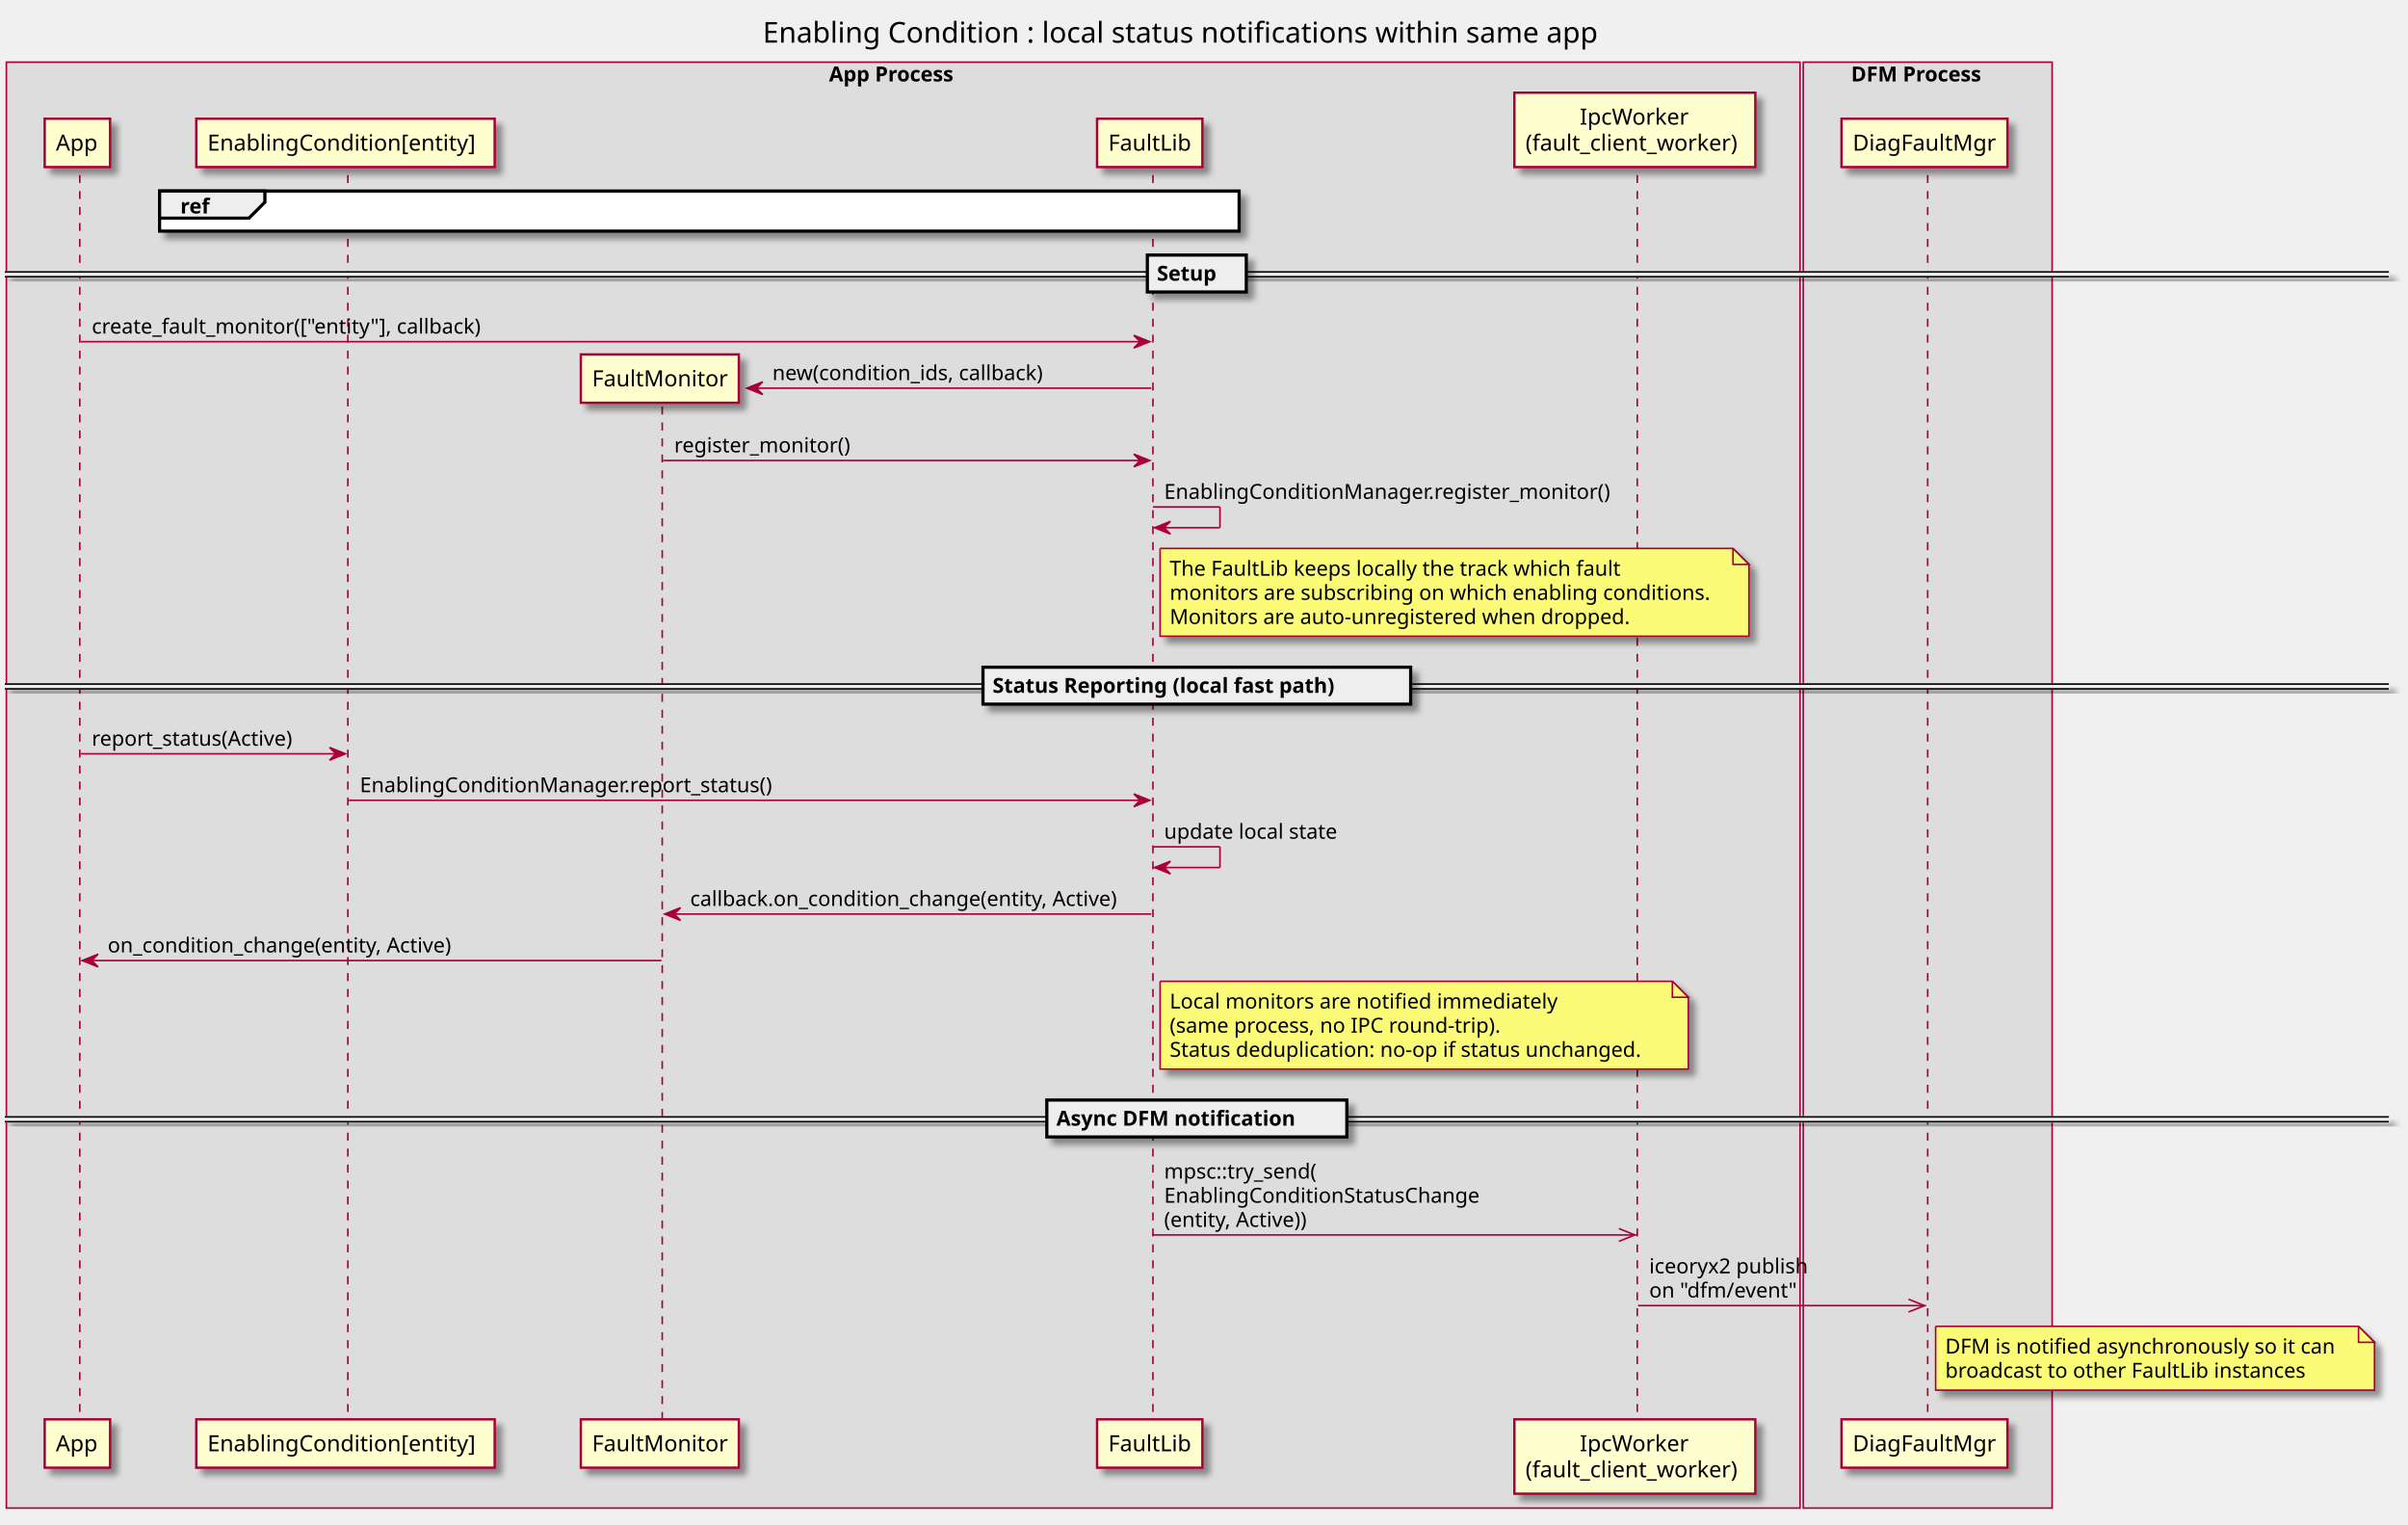
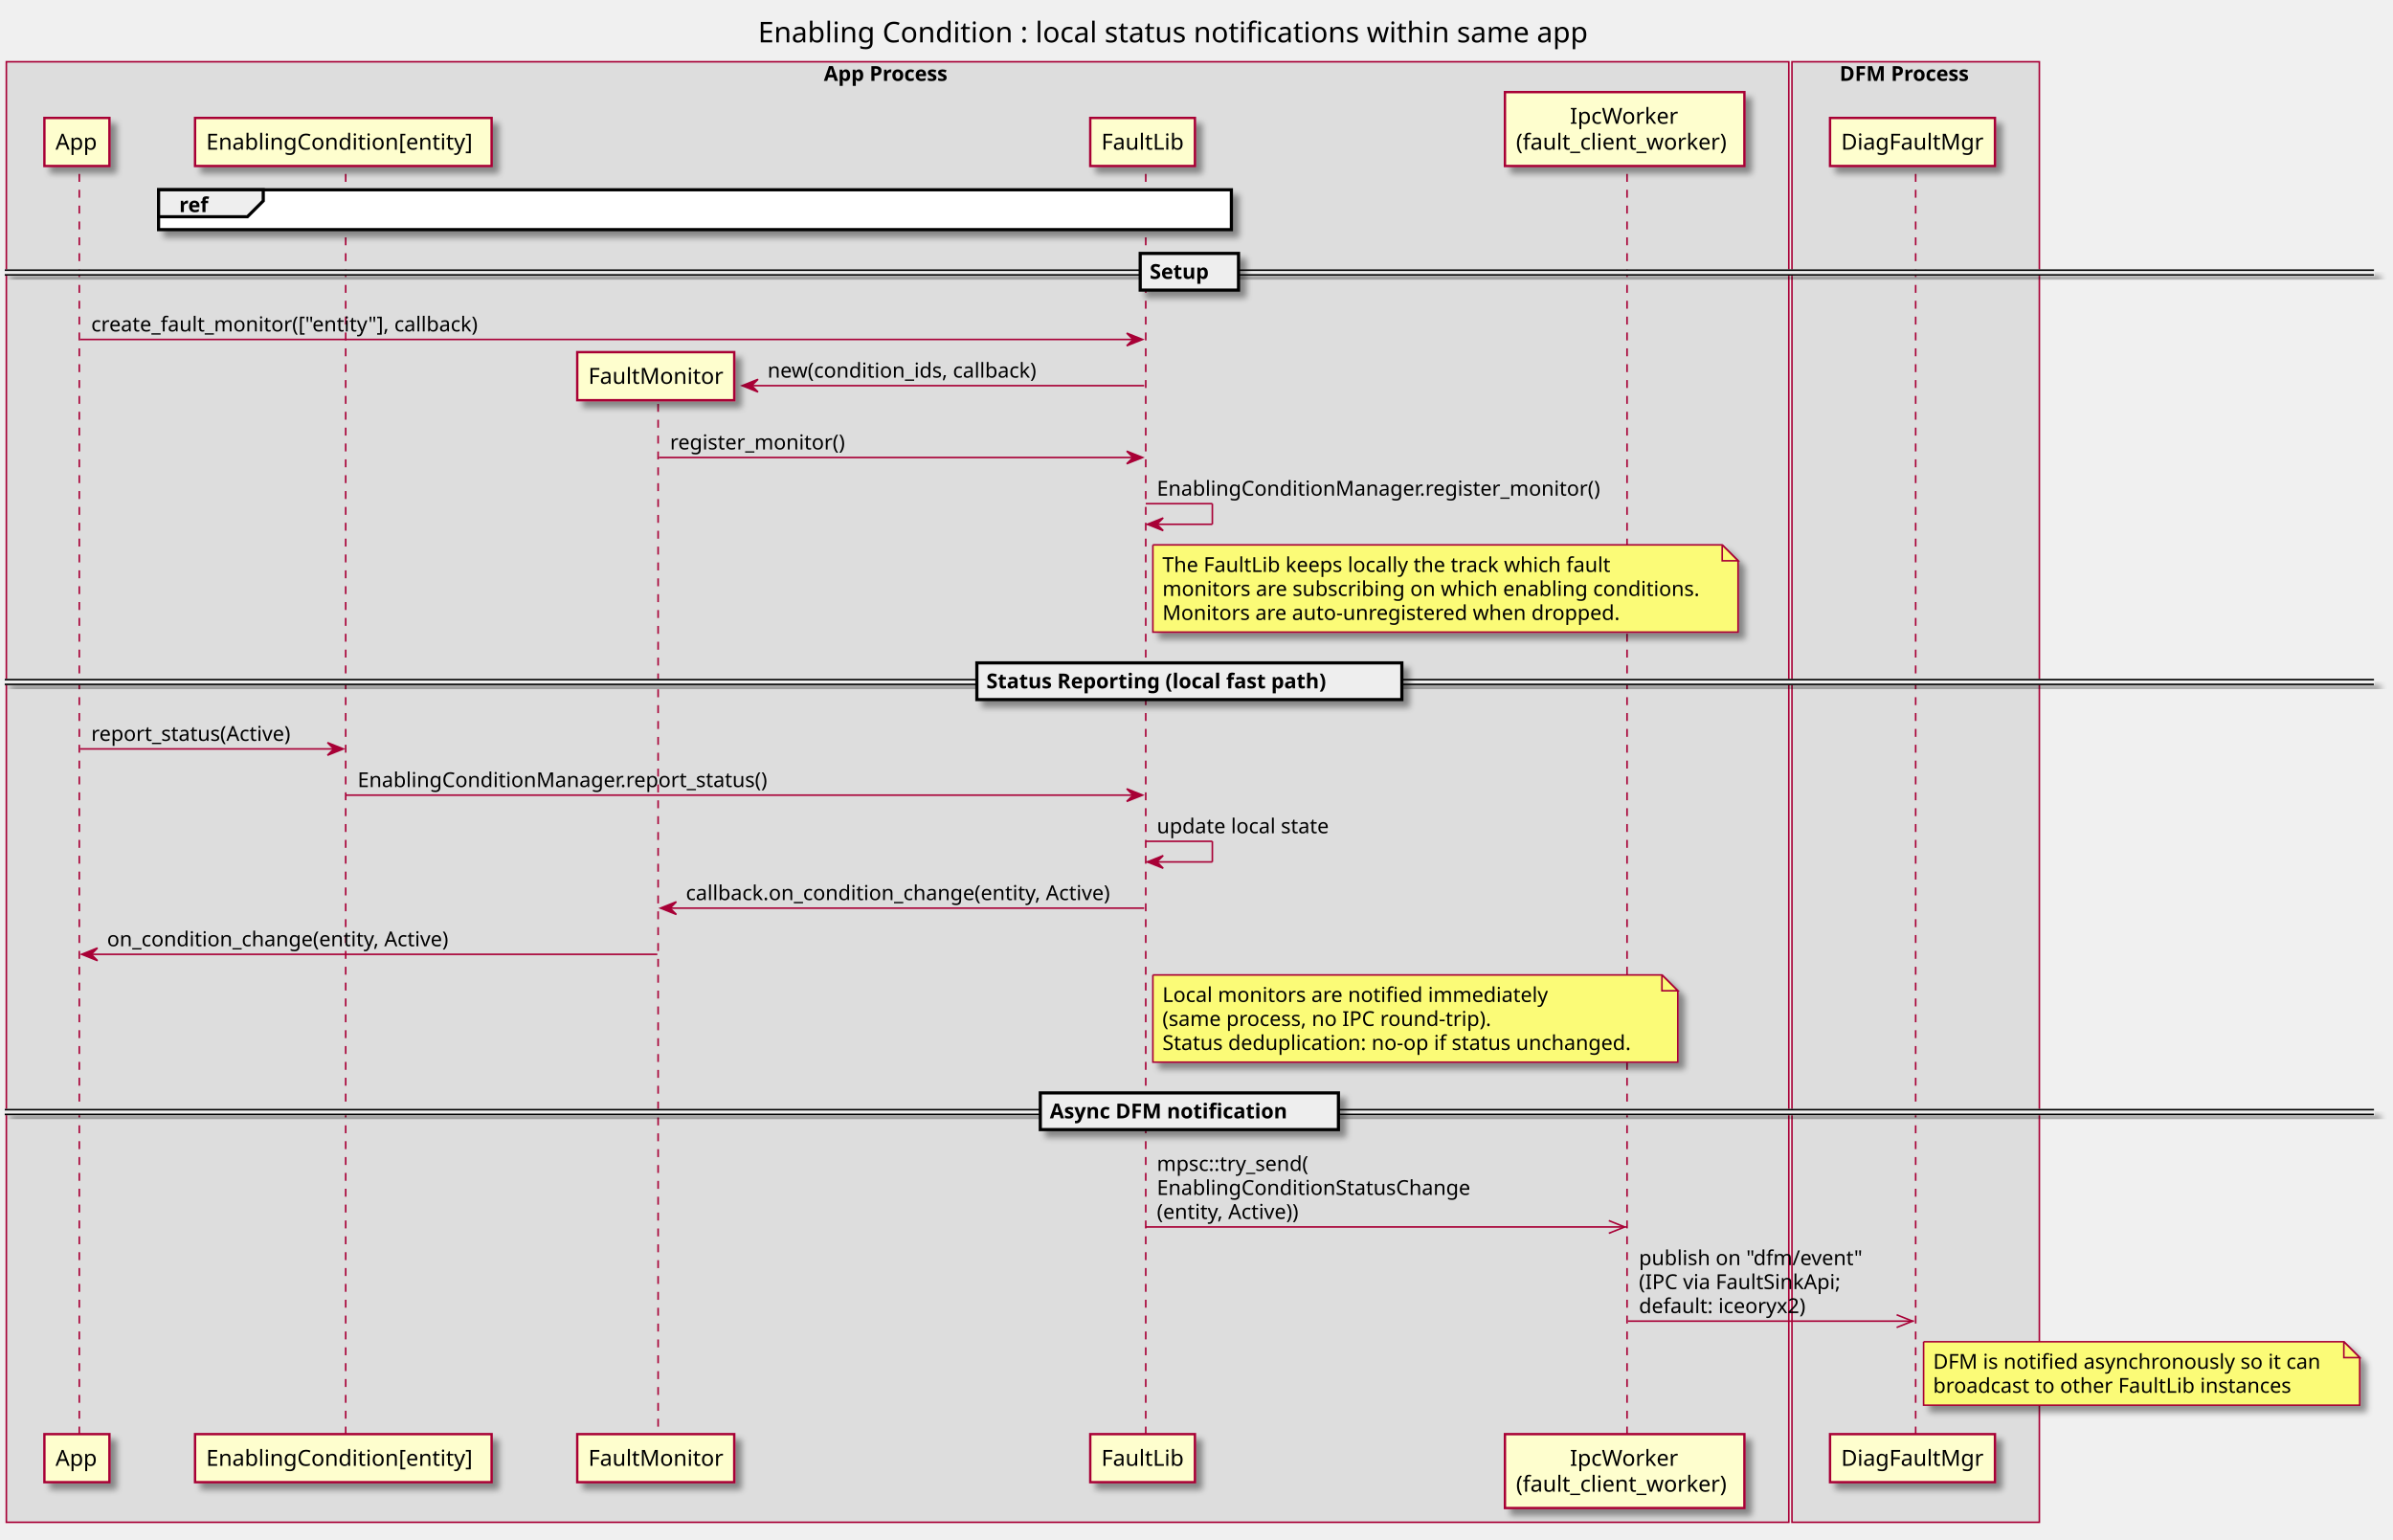
- <svg xmlns="http://www.w3.org/2000/svg" xmlns:xlink="http://www.w3.org/1999/xlink" contentScriptType="application/ecmascript" contentStyleType="text/css" height="955px" preserveAspectRatio="none" style="width:1509px;height:955px;" version="1.1" viewBox="0 0 1509 955" width="1509px" zoomAndPan="magnify">
+ <svg xmlns="http://www.w3.org/2000/svg" xmlns:xlink="http://www.w3.org/1999/xlink" contentScriptType="application/ecmascript" contentStyleType="text/css" height="971px" preserveAspectRatio="none" style="width:1509px;height:971px;" version="1.1" viewBox="0 0 1509 971" width="1509px" zoomAndPan="magnify">
  <defs>
-     <filter height="300%" id="f12lz3bwho6c4m" width="300%" x="-1" y="-1">
+     <filter height="300%" id="fmjwfm37w5vue" width="300%" x="-1" y="-1">
      <feGaussianBlur result="blurOut" stdDeviation="2.0" />
      <feColorMatrix in="blurOut" result="blurOut2" type="matrix" values="0 0 0 0 0 0 0 0 0 0 0 0 0 0 0 0 0 0 .4 0" />
      <feOffset dx="4.0" dy="4.0" in="blurOut2" result="blurOut3" />
      <feBlend in="SourceGraphic" in2="blurOut3" mode="normal" />
    </filter>
  </defs>
  <g>
    <text fill="#000000" font-family="sans-serif" font-size="18" lengthAdjust="spacingAndGlyphs" textLength="544" x="478" y="26.708">Enabling Condition : local status notifications within same app</text>
-     <rect fill="#DDDDDD" height="905.938" style="stroke: #A80036; stroke-width: 1.0;" width="1124" x="4" y="38.953" />
+     <rect fill="#DDDDDD" height="921.07" style="stroke: #A80036; stroke-width: 1.0;" width="1124" x="4" y="38.953" />
    <text fill="#000000" font-family="sans-serif" font-size="13" font-weight="bold" lengthAdjust="spacingAndGlyphs" textLength="93" x="519.5" y="51.02">App Process</text>
-     <rect fill="#DDDDDD" height="905.938" style="stroke: #A80036; stroke-width: 1.0;" width="156" x="1130" y="38.953" />
+     <rect fill="#DDDDDD" height="921.07" style="stroke: #A80036; stroke-width: 1.0;" width="156" x="1130" y="38.953" />
    <text fill="#000000" font-family="sans-serif" font-size="13" font-weight="bold" lengthAdjust="spacingAndGlyphs" textLength="96" x="1160" y="51.02">DFM Process</text>
-     <line style="stroke: #A80036; stroke-width: 1.0; stroke-dasharray: 5.0,5.0;" x1="50" x2="50" y1="109.68" y2="890.297" />
-     <line style="stroke: #A80036; stroke-width: 1.0; stroke-dasharray: 5.0,5.0;" x1="218" x2="218" y1="109.68" y2="890.297" />
-     <line style="stroke: #A80036; stroke-width: 1.0; stroke-dasharray: 5.0,5.0;" x1="415" x2="415" y1="254.727" y2="890.297" />
-     <line style="stroke: #A80036; stroke-width: 1.0; stroke-dasharray: 5.0,5.0;" x1="722.5" x2="722.5" y1="109.68" y2="890.297" />
-     <line style="stroke: #A80036; stroke-width: 1.0; stroke-dasharray: 5.0,5.0;" x1="1026" x2="1026" y1="109.68" y2="890.297" />
-     <line style="stroke: #A80036; stroke-width: 1.0; stroke-dasharray: 5.0,5.0;" x1="1208" x2="1208" y1="109.68" y2="890.297" />
-     <rect fill="#FEFECE" filter="url(#f12lz3bwho6c4m)" height="30.297" style="stroke: #A80036; stroke-width: 1.5;" width="41" x="28" y="74.383" />
+     <line style="stroke: #A80036; stroke-width: 1.0; stroke-dasharray: 5.0,5.0;" x1="50" x2="50" y1="109.68" y2="905.43" />
+     <line style="stroke: #A80036; stroke-width: 1.0; stroke-dasharray: 5.0,5.0;" x1="218" x2="218" y1="109.68" y2="905.43" />
+     <line style="stroke: #A80036; stroke-width: 1.0; stroke-dasharray: 5.0,5.0;" x1="415" x2="415" y1="254.727" y2="905.43" />
+     <line style="stroke: #A80036; stroke-width: 1.0; stroke-dasharray: 5.0,5.0;" x1="722.5" x2="722.5" y1="109.68" y2="905.43" />
+     <line style="stroke: #A80036; stroke-width: 1.0; stroke-dasharray: 5.0,5.0;" x1="1026" x2="1026" y1="109.68" y2="905.43" />
+     <line style="stroke: #A80036; stroke-width: 1.0; stroke-dasharray: 5.0,5.0;" x1="1208" x2="1208" y1="109.68" y2="905.43" />
+     <rect fill="#FEFECE" filter="url(#fmjwfm37w5vue)" height="30.297" style="stroke: #A80036; stroke-width: 1.5;" width="41" x="28" y="74.383" />
    <text fill="#000000" font-family="sans-serif" font-size="14" lengthAdjust="spacingAndGlyphs" textLength="27" x="35" y="94.378">App</text>
-     <rect fill="#FEFECE" filter="url(#f12lz3bwho6c4m)" height="30.297" style="stroke: #A80036; stroke-width: 1.5;" width="41" x="28" y="889.297" />
-     <text fill="#000000" font-family="sans-serif" font-size="14" lengthAdjust="spacingAndGlyphs" textLength="27" x="35" y="909.292">App</text>
-     <rect fill="#FEFECE" filter="url(#f12lz3bwho6c4m)" height="30.297" style="stroke: #A80036; stroke-width: 1.5;" width="187" x="123" y="74.383" />
+     <rect fill="#FEFECE" filter="url(#fmjwfm37w5vue)" height="30.297" style="stroke: #A80036; stroke-width: 1.5;" width="41" x="28" y="904.43" />
+     <text fill="#000000" font-family="sans-serif" font-size="14" lengthAdjust="spacingAndGlyphs" textLength="27" x="35" y="924.425">App</text>
+     <rect fill="#FEFECE" filter="url(#fmjwfm37w5vue)" height="30.297" style="stroke: #A80036; stroke-width: 1.5;" width="187" x="123" y="74.383" />
    <text fill="#000000" font-family="sans-serif" font-size="14" lengthAdjust="spacingAndGlyphs" textLength="173" x="130" y="94.378">EnablingCondition[entity]</text>
-     <rect fill="#FEFECE" filter="url(#f12lz3bwho6c4m)" height="30.297" style="stroke: #A80036; stroke-width: 1.5;" width="187" x="123" y="889.297" />
-     <text fill="#000000" font-family="sans-serif" font-size="14" lengthAdjust="spacingAndGlyphs" textLength="173" x="130" y="909.292">EnablingCondition[entity]</text>
-     <rect fill="#FEFECE" filter="url(#f12lz3bwho6c4m)" height="30.297" style="stroke: #A80036; stroke-width: 1.5;" width="99" x="364" y="889.297" />
-     <text fill="#000000" font-family="sans-serif" font-size="14" lengthAdjust="spacingAndGlyphs" textLength="85" x="371" y="909.292">FaultMonitor</text>
-     <rect fill="#FEFECE" filter="url(#f12lz3bwho6c4m)" height="30.297" style="stroke: #A80036; stroke-width: 1.5;" width="66" x="687.5" y="74.383" />
+     <rect fill="#FEFECE" filter="url(#fmjwfm37w5vue)" height="30.297" style="stroke: #A80036; stroke-width: 1.5;" width="187" x="123" y="904.43" />
+     <text fill="#000000" font-family="sans-serif" font-size="14" lengthAdjust="spacingAndGlyphs" textLength="173" x="130" y="924.425">EnablingCondition[entity]</text>
+     <rect fill="#FEFECE" filter="url(#fmjwfm37w5vue)" height="30.297" style="stroke: #A80036; stroke-width: 1.5;" width="99" x="364" y="904.43" />
+     <text fill="#000000" font-family="sans-serif" font-size="14" lengthAdjust="spacingAndGlyphs" textLength="85" x="371" y="924.425">FaultMonitor</text>
+     <rect fill="#FEFECE" filter="url(#fmjwfm37w5vue)" height="30.297" style="stroke: #A80036; stroke-width: 1.5;" width="66" x="687.5" y="74.383" />
    <text fill="#000000" font-family="sans-serif" font-size="14" lengthAdjust="spacingAndGlyphs" textLength="52" x="694.5" y="94.378">FaultLib</text>
-     <rect fill="#FEFECE" filter="url(#f12lz3bwho6c4m)" height="30.297" style="stroke: #A80036; stroke-width: 1.5;" width="66" x="687.5" y="889.297" />
-     <text fill="#000000" font-family="sans-serif" font-size="14" lengthAdjust="spacingAndGlyphs" textLength="52" x="694.5" y="909.292">FaultLib</text>
-     <rect fill="#FEFECE" filter="url(#f12lz3bwho6c4m)" height="46.594" style="stroke: #A80036; stroke-width: 1.5;" width="151" x="949" y="58.086" />
+     <rect fill="#FEFECE" filter="url(#fmjwfm37w5vue)" height="30.297" style="stroke: #A80036; stroke-width: 1.5;" width="66" x="687.5" y="904.43" />
+     <text fill="#000000" font-family="sans-serif" font-size="14" lengthAdjust="spacingAndGlyphs" textLength="52" x="694.5" y="924.425">FaultLib</text>
+     <rect fill="#FEFECE" filter="url(#fmjwfm37w5vue)" height="46.594" style="stroke: #A80036; stroke-width: 1.5;" width="151" x="949" y="58.086" />
    <text fill="#000000" font-family="sans-serif" font-size="14" lengthAdjust="spacingAndGlyphs" textLength="69" x="990" y="78.081">IpcWorker</text>
    <text fill="#000000" font-family="sans-serif" font-size="14" lengthAdjust="spacingAndGlyphs" textLength="137" x="956" y="94.378">(fault_client_worker)</text>
-     <rect fill="#FEFECE" filter="url(#f12lz3bwho6c4m)" height="46.594" style="stroke: #A80036; stroke-width: 1.5;" width="151" x="949" y="889.297" />
-     <text fill="#000000" font-family="sans-serif" font-size="14" lengthAdjust="spacingAndGlyphs" textLength="69" x="990" y="909.292">IpcWorker</text>
-     <text fill="#000000" font-family="sans-serif" font-size="14" lengthAdjust="spacingAndGlyphs" textLength="137" x="956" y="925.589">(fault_client_worker)</text>
-     <rect fill="#FEFECE" filter="url(#f12lz3bwho6c4m)" height="30.297" style="stroke: #A80036; stroke-width: 1.5;" width="104" x="1154" y="74.383" />
+     <rect fill="#FEFECE" filter="url(#fmjwfm37w5vue)" height="46.594" style="stroke: #A80036; stroke-width: 1.5;" width="151" x="949" y="904.43" />
+     <text fill="#000000" font-family="sans-serif" font-size="14" lengthAdjust="spacingAndGlyphs" textLength="69" x="990" y="924.425">IpcWorker</text>
+     <text fill="#000000" font-family="sans-serif" font-size="14" lengthAdjust="spacingAndGlyphs" textLength="137" x="956" y="940.722">(fault_client_worker)</text>
+     <rect fill="#FEFECE" filter="url(#fmjwfm37w5vue)" height="30.297" style="stroke: #A80036; stroke-width: 1.5;" width="104" x="1154" y="74.383" />
    <text fill="#000000" font-family="sans-serif" font-size="14" lengthAdjust="spacingAndGlyphs" textLength="90" x="1161" y="94.378">DiagFaultMgr</text>
-     <rect fill="#FEFECE" filter="url(#f12lz3bwho6c4m)" height="30.297" style="stroke: #A80036; stroke-width: 1.5;" width="104" x="1154" y="889.297" />
-     <text fill="#000000" font-family="sans-serif" font-size="14" lengthAdjust="spacingAndGlyphs" textLength="90" x="1161" y="909.292">DiagFaultMgr</text>
+     <rect fill="#FEFECE" filter="url(#fmjwfm37w5vue)" height="30.297" style="stroke: #A80036; stroke-width: 1.5;" width="104" x="1154" y="904.43" />
+     <text fill="#000000" font-family="sans-serif" font-size="14" lengthAdjust="spacingAndGlyphs" textLength="90" x="1161" y="924.425">DiagFaultMgr</text>
    <a href="new_enable_condition.svg New Enable Condition" target="_top" title="new_enable_condition.svg New Enable Condition" xlink:actuate="onRequest" xlink:href="new_enable_condition.svg New Enable Condition" xlink:show="new" xlink:title="new_enable_condition.svg New Enable Condition" xlink:type="simple">
-       <rect fill="#FFFFFF" filter="url(#f12lz3bwho6c4m)" height="25.133" style="stroke: #000000; stroke-width: 2.0;" width="676.5" x="100" y="119.68" />
+       <rect fill="#FFFFFF" filter="url(#fmjwfm37w5vue)" height="25.133" style="stroke: #000000; stroke-width: 2.0;" width="676.5" x="100" y="119.68" />
      <polygon fill="#EEEEEE" points="100,119.68,166,119.68,166,126.68,156,136.68,100,136.68,100,119.68" style="stroke: #000000; stroke-width: 2.0;" />
      <text fill="#000000" font-family="sans-serif" font-size="13" font-weight="bold" lengthAdjust="spacingAndGlyphs" textLength="21" x="113" y="133.747">ref</text>
    </a>
-     <rect fill="#EEEEEE" filter="url(#f12lz3bwho6c4m)" height="3" style="stroke: #EEEEEE; stroke-width: 1.0;" width="1494" x="3" y="170.379" />
+     <rect fill="#EEEEEE" filter="url(#fmjwfm37w5vue)" height="3" style="stroke: #EEEEEE; stroke-width: 1.0;" width="1494" x="3" y="170.379" />
    <line style="stroke: #000000; stroke-width: 1.0;" x1="3" x2="1497" y1="170.379" y2="170.379" />
    <line style="stroke: #000000; stroke-width: 1.0;" x1="3" x2="1497" y1="173.379" y2="173.379" />
-     <rect fill="#EEEEEE" filter="url(#f12lz3bwho6c4m)" height="23.133" style="stroke: #000000; stroke-width: 2.0;" width="62" x="719" y="159.812" />
+     <rect fill="#EEEEEE" filter="url(#fmjwfm37w5vue)" height="23.133" style="stroke: #000000; stroke-width: 2.0;" width="62" x="719" y="159.812" />
    <text fill="#000000" font-family="sans-serif" font-size="13" font-weight="bold" lengthAdjust="spacingAndGlyphs" textLength="43" x="725" y="175.879">Setup</text>
    <polygon fill="#A80036" points="710.5,210.078,720.5,214.078,710.5,218.078,714.5,214.078" style="stroke: #A80036; stroke-width: 1.0;" />
    <line style="stroke: #A80036; stroke-width: 1.0;" x1="50.5" x2="716.5" y1="214.078" y2="214.078" />
    <text fill="#000000" font-family="sans-serif" font-size="13" lengthAdjust="spacingAndGlyphs" textLength="258" x="57.5" y="209.012">create_fault_monitor(["entity"], callback)</text>
    <polygon fill="#A80036" points="478,239.211,468,243.211,478,247.211,474,243.211" style="stroke: #A80036; stroke-width: 1.0;" />
    <line style="stroke: #A80036; stroke-width: 1.0;" x1="472" x2="721.5" y1="243.211" y2="243.211" />
    <text fill="#000000" font-family="sans-serif" font-size="13" lengthAdjust="spacingAndGlyphs" textLength="177" x="484" y="238.145">new(condition_ids, callback)</text>
-     <rect fill="#FEFECE" filter="url(#f12lz3bwho6c4m)" height="30.297" style="stroke: #A80036; stroke-width: 1.5;" width="99" x="364" y="222.078" />
+     <rect fill="#FEFECE" filter="url(#fmjwfm37w5vue)" height="30.297" style="stroke: #A80036; stroke-width: 1.5;" width="99" x="364" y="222.078" />
    <text fill="#000000" font-family="sans-serif" font-size="14" lengthAdjust="spacingAndGlyphs" textLength="85" x="371" y="242.073">FaultMonitor</text>
    <polygon fill="#A80036" points="710.5,284.508,720.5,288.508,710.5,292.508,714.5,288.508" style="stroke: #A80036; stroke-width: 1.0;" />
    <line style="stroke: #A80036; stroke-width: 1.0;" x1="415.5" x2="716.5" y1="288.508" y2="288.508" />
    <text fill="#000000" font-family="sans-serif" font-size="13" lengthAdjust="spacingAndGlyphs" textLength="116" x="422.5" y="283.442">register_monitor()</text>
    <line style="stroke: #A80036; stroke-width: 1.0;" x1="722.5" x2="764.5" y1="317.641" y2="317.641" />
    <line style="stroke: #A80036; stroke-width: 1.0;" x1="764.5" x2="764.5" y1="317.641" y2="330.641" />
    <line style="stroke: #A80036; stroke-width: 1.0;" x1="723.5" x2="764.5" y1="330.641" y2="330.641" />
    <polygon fill="#A80036" points="733.5,326.641,723.5,330.641,733.5,334.641,729.5,330.641" style="stroke: #A80036; stroke-width: 1.0;" />
    <text fill="#000000" font-family="sans-serif" font-size="13" lengthAdjust="spacingAndGlyphs" textLength="290" x="729.5" y="312.575">EnablingConditionManager.register_monitor()</text>
-     <path d="M727,343.641 L727,398.641 L1096,398.641 L1096,353.641 L1086,343.641 L727,343.641 " fill="#FBFB77" filter="url(#f12lz3bwho6c4m)" style="stroke: #A80036; stroke-width: 1.0;" />
+     <path d="M727,343.641 L727,398.641 L1096,398.641 L1096,353.641 L1086,343.641 L727,343.641 " fill="#FBFB77" filter="url(#fmjwfm37w5vue)" style="stroke: #A80036; stroke-width: 1.0;" />
    <path d="M1086,343.641 L1086,353.641 L1096,353.641 L1086,343.641 " fill="#FBFB77" style="stroke: #A80036; stroke-width: 1.0;" />
    <text fill="#000000" font-family="sans-serif" font-size="13" lengthAdjust="spacingAndGlyphs" textLength="293" x="733" y="360.707">The FaultLib keeps locally the track which fault</text>
    <text fill="#000000" font-family="sans-serif" font-size="13" lengthAdjust="spacingAndGlyphs" textLength="348" x="733" y="375.84">monitors are subscribing on which enabling conditions.</text>
    <text fill="#000000" font-family="sans-serif" font-size="13" lengthAdjust="spacingAndGlyphs" textLength="297" x="733" y="390.973">Monitors are auto-unregistered when dropped.</text>
-     <rect fill="#EEEEEE" filter="url(#f12lz3bwho6c4m)" height="3" style="stroke: #EEEEEE; stroke-width: 1.0;" width="1494" x="3" y="428.606" />
+     <rect fill="#EEEEEE" filter="url(#fmjwfm37w5vue)" height="3" style="stroke: #EEEEEE; stroke-width: 1.0;" width="1494" x="3" y="428.606" />
    <line style="stroke: #000000; stroke-width: 1.0;" x1="3" x2="1497" y1="428.606" y2="428.606" />
    <line style="stroke: #000000; stroke-width: 1.0;" x1="3" x2="1497" y1="431.606" y2="431.606" />
-     <rect fill="#EEEEEE" filter="url(#f12lz3bwho6c4m)" height="23.133" style="stroke: #000000; stroke-width: 2.0;" width="268" x="616" y="418.039" />
+     <rect fill="#EEEEEE" filter="url(#fmjwfm37w5vue)" height="23.133" style="stroke: #000000; stroke-width: 2.0;" width="268" x="616" y="418.039" />
    <text fill="#000000" font-family="sans-serif" font-size="13" font-weight="bold" lengthAdjust="spacingAndGlyphs" textLength="249" x="622" y="434.106">Status Reporting (local fast path)</text>
    <polygon fill="#A80036" points="206.5,468.305,216.5,472.305,206.5,476.305,210.5,472.305" style="stroke: #A80036; stroke-width: 1.0;" />
    <line style="stroke: #A80036; stroke-width: 1.0;" x1="50.5" x2="212.5" y1="472.305" y2="472.305" />
    <text fill="#000000" font-family="sans-serif" font-size="13" lengthAdjust="spacingAndGlyphs" textLength="135" x="57.5" y="467.239">report_status(Active)</text>
    <polygon fill="#A80036" points="710.5,497.438,720.5,501.438,710.5,505.438,714.5,501.438" style="stroke: #A80036; stroke-width: 1.0;" />
    <line style="stroke: #A80036; stroke-width: 1.0;" x1="218.5" x2="716.5" y1="501.438" y2="501.438" />
    <text fill="#000000" font-family="sans-serif" font-size="13" lengthAdjust="spacingAndGlyphs" textLength="270" x="225.5" y="496.372">EnablingConditionManager.report_status()</text>
    <line style="stroke: #A80036; stroke-width: 1.0;" x1="722.5" x2="764.5" y1="530.57" y2="530.57" />
    <line style="stroke: #A80036; stroke-width: 1.0;" x1="764.5" x2="764.5" y1="530.57" y2="543.57" />
    <line style="stroke: #A80036; stroke-width: 1.0;" x1="723.5" x2="764.5" y1="543.57" y2="543.57" />
    <polygon fill="#A80036" points="733.5,539.57,723.5,543.57,733.5,547.57,729.5,543.57" style="stroke: #A80036; stroke-width: 1.0;" />
    <text fill="#000000" font-family="sans-serif" font-size="13" lengthAdjust="spacingAndGlyphs" textLength="115" x="729.5" y="525.504">update local state</text>
    <polygon fill="#A80036" points="426.5,568.703,416.5,572.703,426.5,576.703,422.5,572.703" style="stroke: #A80036; stroke-width: 1.0;" />
    <line style="stroke: #A80036; stroke-width: 1.0;" x1="420.5" x2="721.5" y1="572.703" y2="572.703" />
    <text fill="#000000" font-family="sans-serif" font-size="13" lengthAdjust="spacingAndGlyphs" textLength="283" x="432.5" y="567.637">callback.on_condition_change(entity, Active)</text>
    <polygon fill="#A80036" points="61.5,597.836,51.5,601.836,61.5,605.836,57.5,601.836" style="stroke: #A80036; stroke-width: 1.0;" />
    <line style="stroke: #A80036; stroke-width: 1.0;" x1="55.5" x2="414.5" y1="601.836" y2="601.836" />
    <text fill="#000000" font-family="sans-serif" font-size="13" lengthAdjust="spacingAndGlyphs" textLength="228" x="67.5" y="596.77">on_condition_change(entity, Active)</text>
-     <path d="M727,614.836 L727,669.836 L1058,669.836 L1058,624.836 L1048,614.836 L727,614.836 " fill="#FBFB77" filter="url(#f12lz3bwho6c4m)" style="stroke: #A80036; stroke-width: 1.0;" />
+     <path d="M727,614.836 L727,669.836 L1058,669.836 L1058,624.836 L1048,614.836 L727,614.836 " fill="#FBFB77" filter="url(#fmjwfm37w5vue)" style="stroke: #A80036; stroke-width: 1.0;" />
    <path d="M1048,614.836 L1048,624.836 L1058,624.836 L1048,614.836 " fill="#FBFB77" style="stroke: #A80036; stroke-width: 1.0;" />
    <text fill="#000000" font-family="sans-serif" font-size="13" lengthAdjust="spacingAndGlyphs" textLength="253" x="733" y="631.903">Local monitors are notified immediately</text>
    <text fill="#000000" font-family="sans-serif" font-size="13" lengthAdjust="spacingAndGlyphs" textLength="219" x="733" y="647.036">(same process, no IPC round-trip).</text>
    <text fill="#000000" font-family="sans-serif" font-size="13" lengthAdjust="spacingAndGlyphs" textLength="310" x="733" y="662.168">Status deduplication: no-op if status unchanged.</text>
-     <rect fill="#EEEEEE" filter="url(#f12lz3bwho6c4m)" height="3" style="stroke: #EEEEEE; stroke-width: 1.0;" width="1494" x="3" y="699.801" />
+     <rect fill="#EEEEEE" filter="url(#fmjwfm37w5vue)" height="3" style="stroke: #EEEEEE; stroke-width: 1.0;" width="1494" x="3" y="699.801" />
    <line style="stroke: #000000; stroke-width: 1.0;" x1="3" x2="1497" y1="699.801" y2="699.801" />
    <line style="stroke: #000000; stroke-width: 1.0;" x1="3" x2="1497" y1="702.801" y2="702.801" />
-     <rect fill="#EEEEEE" filter="url(#f12lz3bwho6c4m)" height="23.133" style="stroke: #000000; stroke-width: 2.0;" width="188" x="656" y="689.234" />
+     <rect fill="#EEEEEE" filter="url(#fmjwfm37w5vue)" height="23.133" style="stroke: #000000; stroke-width: 2.0;" width="188" x="656" y="689.234" />
    <text fill="#000000" font-family="sans-serif" font-size="13" font-weight="bold" lengthAdjust="spacingAndGlyphs" textLength="169" x="662" y="705.301">Async DFM notification</text>
    <line style="stroke: #A80036; stroke-width: 1.0;" x1="1024.5" x2="1014.5" y1="773.766" y2="769.766" />
    <line style="stroke: #A80036; stroke-width: 1.0;" x1="1024.5" x2="1014.5" y1="773.766" y2="777.766" />
    <line style="stroke: #A80036; stroke-width: 1.0;" x1="722.5" x2="1025.5" y1="773.766" y2="773.766" />
    <text fill="#000000" font-family="sans-serif" font-size="13" lengthAdjust="spacingAndGlyphs" textLength="103" x="729.5" y="738.434">mpsc::try_send(</text>
    <text fill="#000000" font-family="sans-serif" font-size="13" lengthAdjust="spacingAndGlyphs" textLength="205" x="729.5" y="753.567">EnablingConditionStatusChange</text>
    <text fill="#000000" font-family="sans-serif" font-size="13" lengthAdjust="spacingAndGlyphs" textLength="98" x="729.5" y="768.7">(entity, Active))</text>
-     <line style="stroke: #A80036; stroke-width: 1.0;" x1="1206" x2="1196" y1="818.031" y2="814.031" />
-     <line style="stroke: #A80036; stroke-width: 1.0;" x1="1206" x2="1196" y1="818.031" y2="822.031" />
-     <line style="stroke: #A80036; stroke-width: 1.0;" x1="1026.5" x2="1207" y1="818.031" y2="818.031" />
-     <text fill="#000000" font-family="sans-serif" font-size="13" lengthAdjust="spacingAndGlyphs" textLength="102" x="1033.5" y="797.832">iceoryx2 publish</text>
-     <text fill="#000000" font-family="sans-serif" font-size="13" lengthAdjust="spacingAndGlyphs" textLength="95" x="1033.5" y="812.965">on "dfm/event"</text>
-     <path d="M1213,831.031 L1213,871.031 L1488,871.031 L1488,841.031 L1478,831.031 L1213,831.031 " fill="#FBFB77" filter="url(#f12lz3bwho6c4m)" style="stroke: #A80036; stroke-width: 1.0;" />
-     <path d="M1478,831.031 L1478,841.031 L1488,841.031 L1478,831.031 " fill="#FBFB77" style="stroke: #A80036; stroke-width: 1.0;" />
-     <text fill="#000000" font-family="sans-serif" font-size="13" lengthAdjust="spacingAndGlyphs" textLength="254" x="1219" y="848.098">DFM is notified asynchronously so it can</text>
-     <text fill="#000000" font-family="sans-serif" font-size="13" lengthAdjust="spacingAndGlyphs" textLength="237" x="1219" y="863.231">broadcast to other FaultLib instances</text>
+     <line style="stroke: #A80036; stroke-width: 1.0;" x1="1206" x2="1196" y1="833.164" y2="829.164" />
+     <line style="stroke: #A80036; stroke-width: 1.0;" x1="1206" x2="1196" y1="833.164" y2="837.164" />
+     <line style="stroke: #A80036; stroke-width: 1.0;" x1="1026.5" x2="1207" y1="833.164" y2="833.164" />
+     <text fill="#000000" font-family="sans-serif" font-size="13" lengthAdjust="spacingAndGlyphs" textLength="144" x="1033.5" y="797.832">publish on "dfm/event"</text>
+     <text fill="#000000" font-family="sans-serif" font-size="13" lengthAdjust="spacingAndGlyphs" textLength="133" x="1033.5" y="812.965">(IPC via FaultSinkApi;</text>
+     <text fill="#000000" font-family="sans-serif" font-size="13" lengthAdjust="spacingAndGlyphs" textLength="110" x="1033.5" y="828.098">default: iceoryx2)</text>
+     <path d="M1213,846.164 L1213,886.164 L1488,886.164 L1488,856.164 L1478,846.164 L1213,846.164 " fill="#FBFB77" filter="url(#fmjwfm37w5vue)" style="stroke: #A80036; stroke-width: 1.0;" />
+     <path d="M1478,846.164 L1478,856.164 L1488,856.164 L1478,846.164 " fill="#FBFB77" style="stroke: #A80036; stroke-width: 1.0;" />
+     <text fill="#000000" font-family="sans-serif" font-size="13" lengthAdjust="spacingAndGlyphs" textLength="254" x="1219" y="863.231">DFM is notified asynchronously so it can</text>
+     <text fill="#000000" font-family="sans-serif" font-size="13" lengthAdjust="spacingAndGlyphs" textLength="237" x="1219" y="878.364">broadcast to other FaultLib instances</text>
  </g>
</svg>
